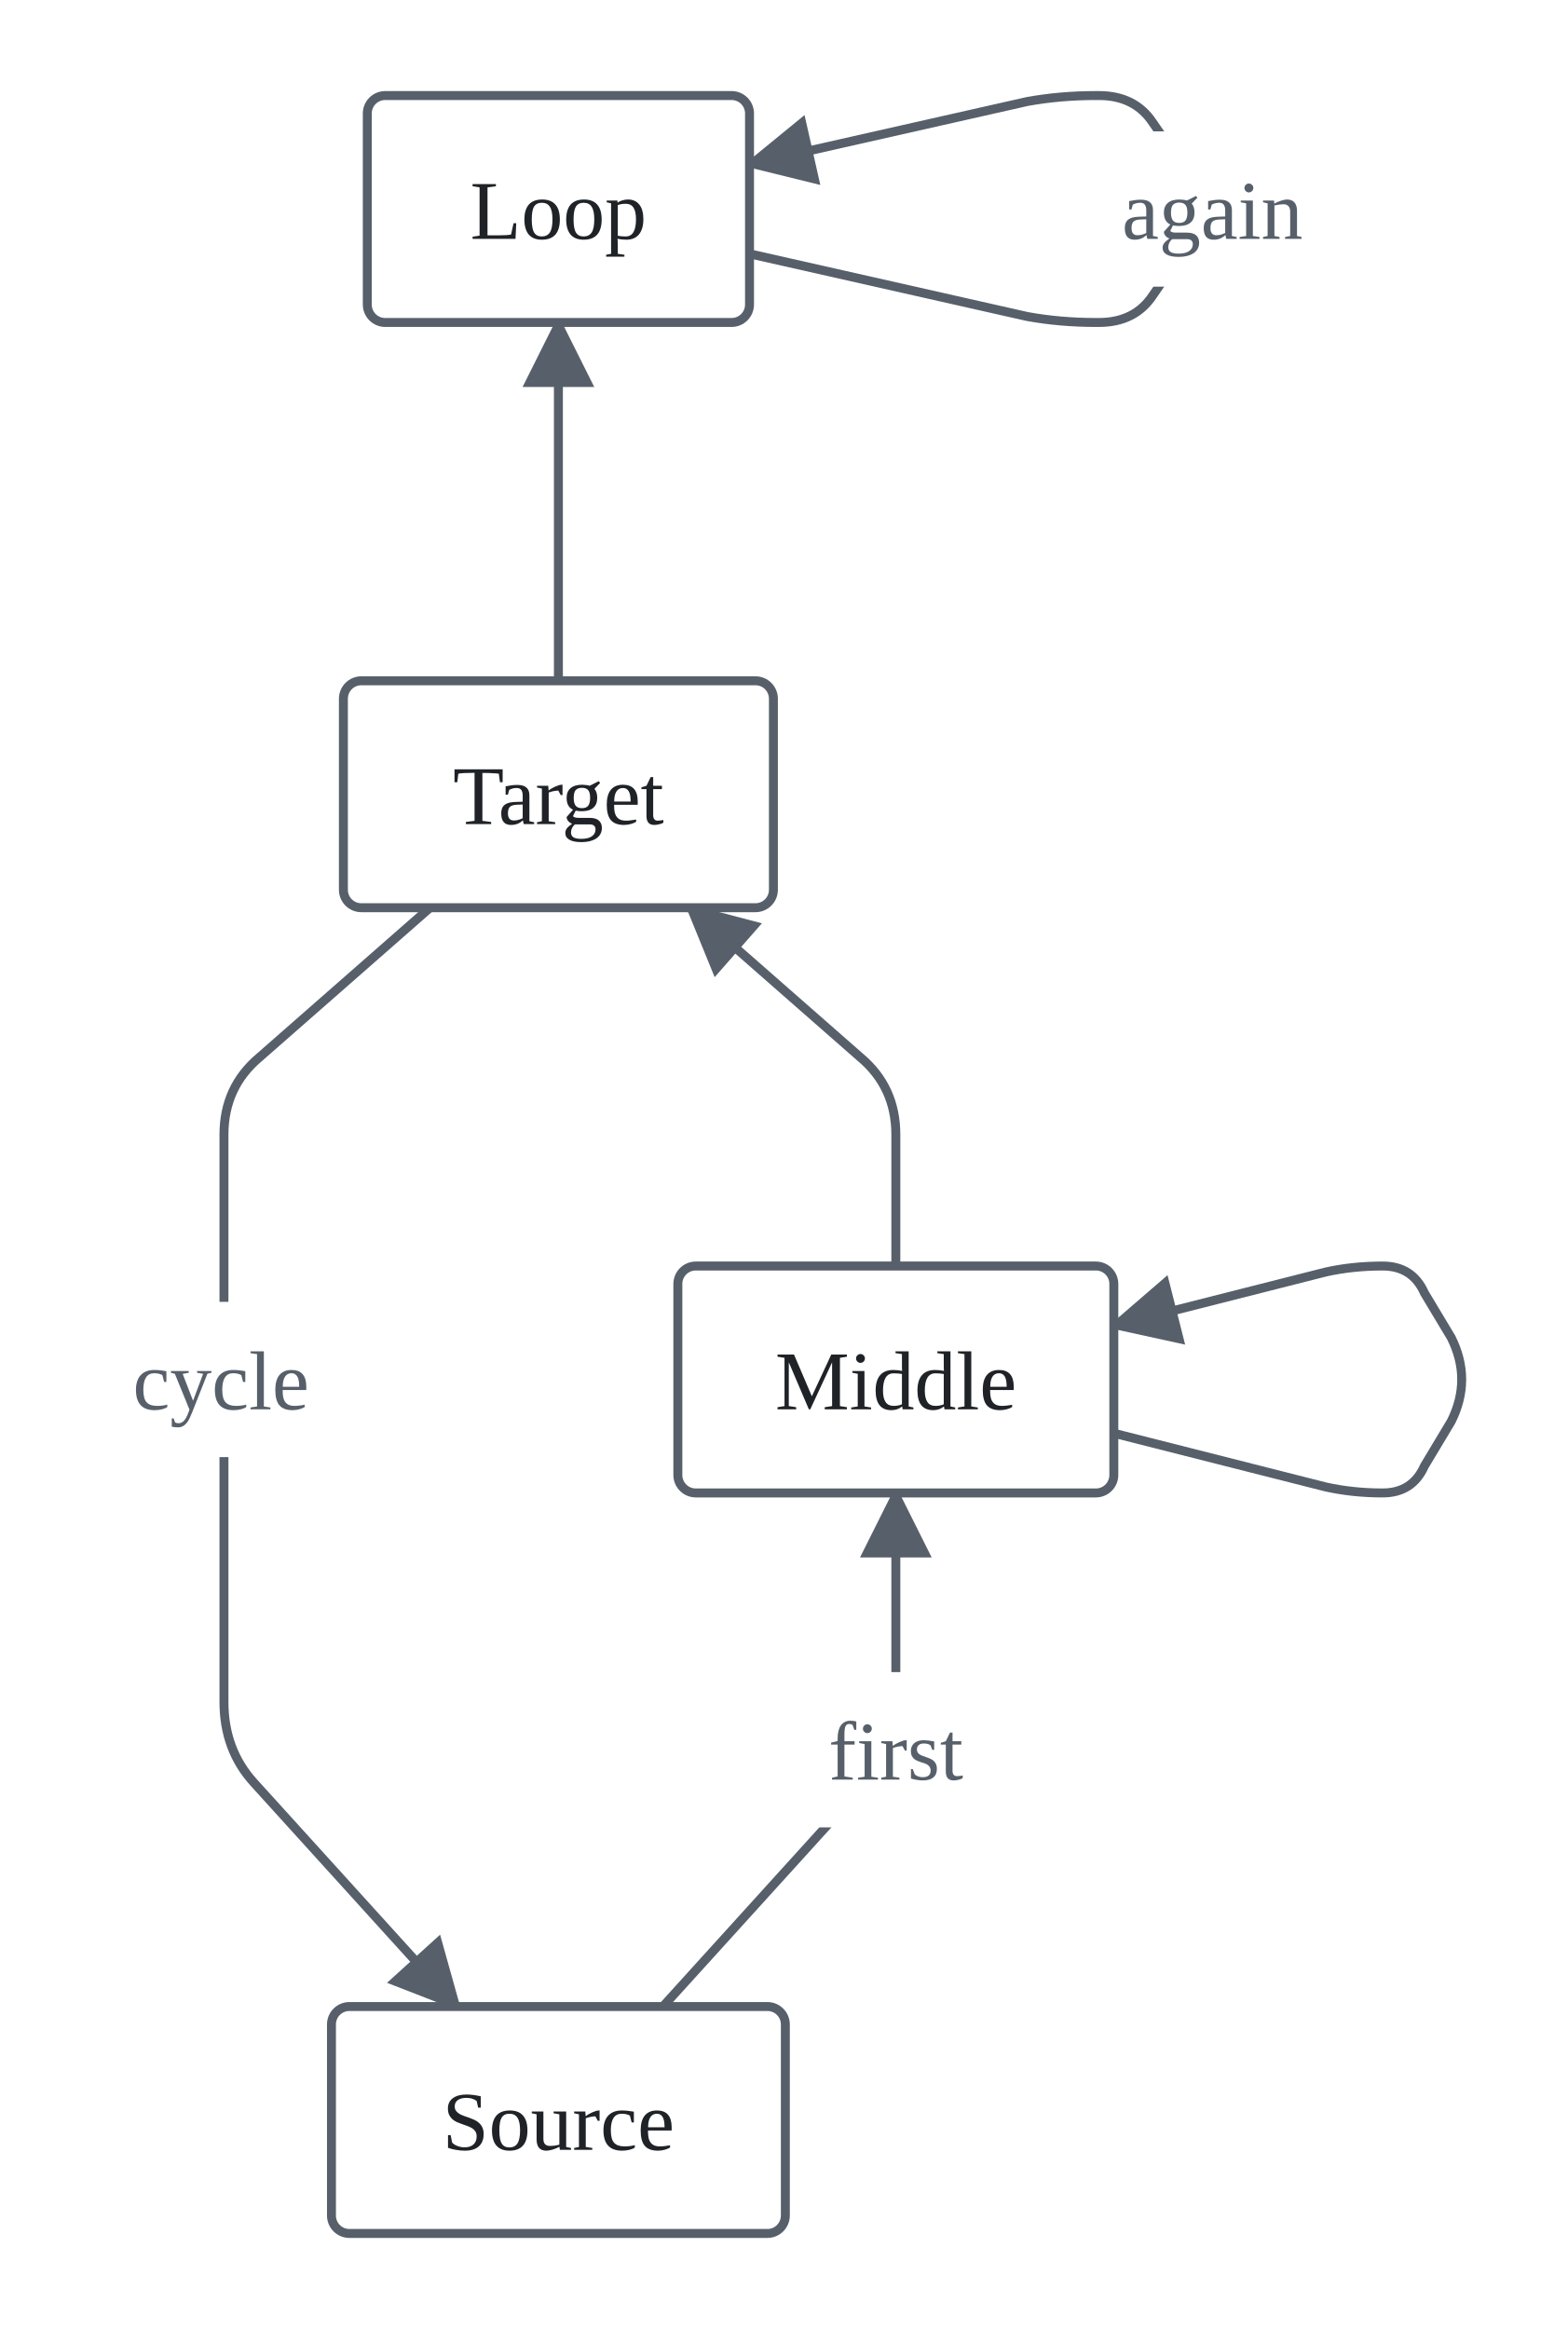
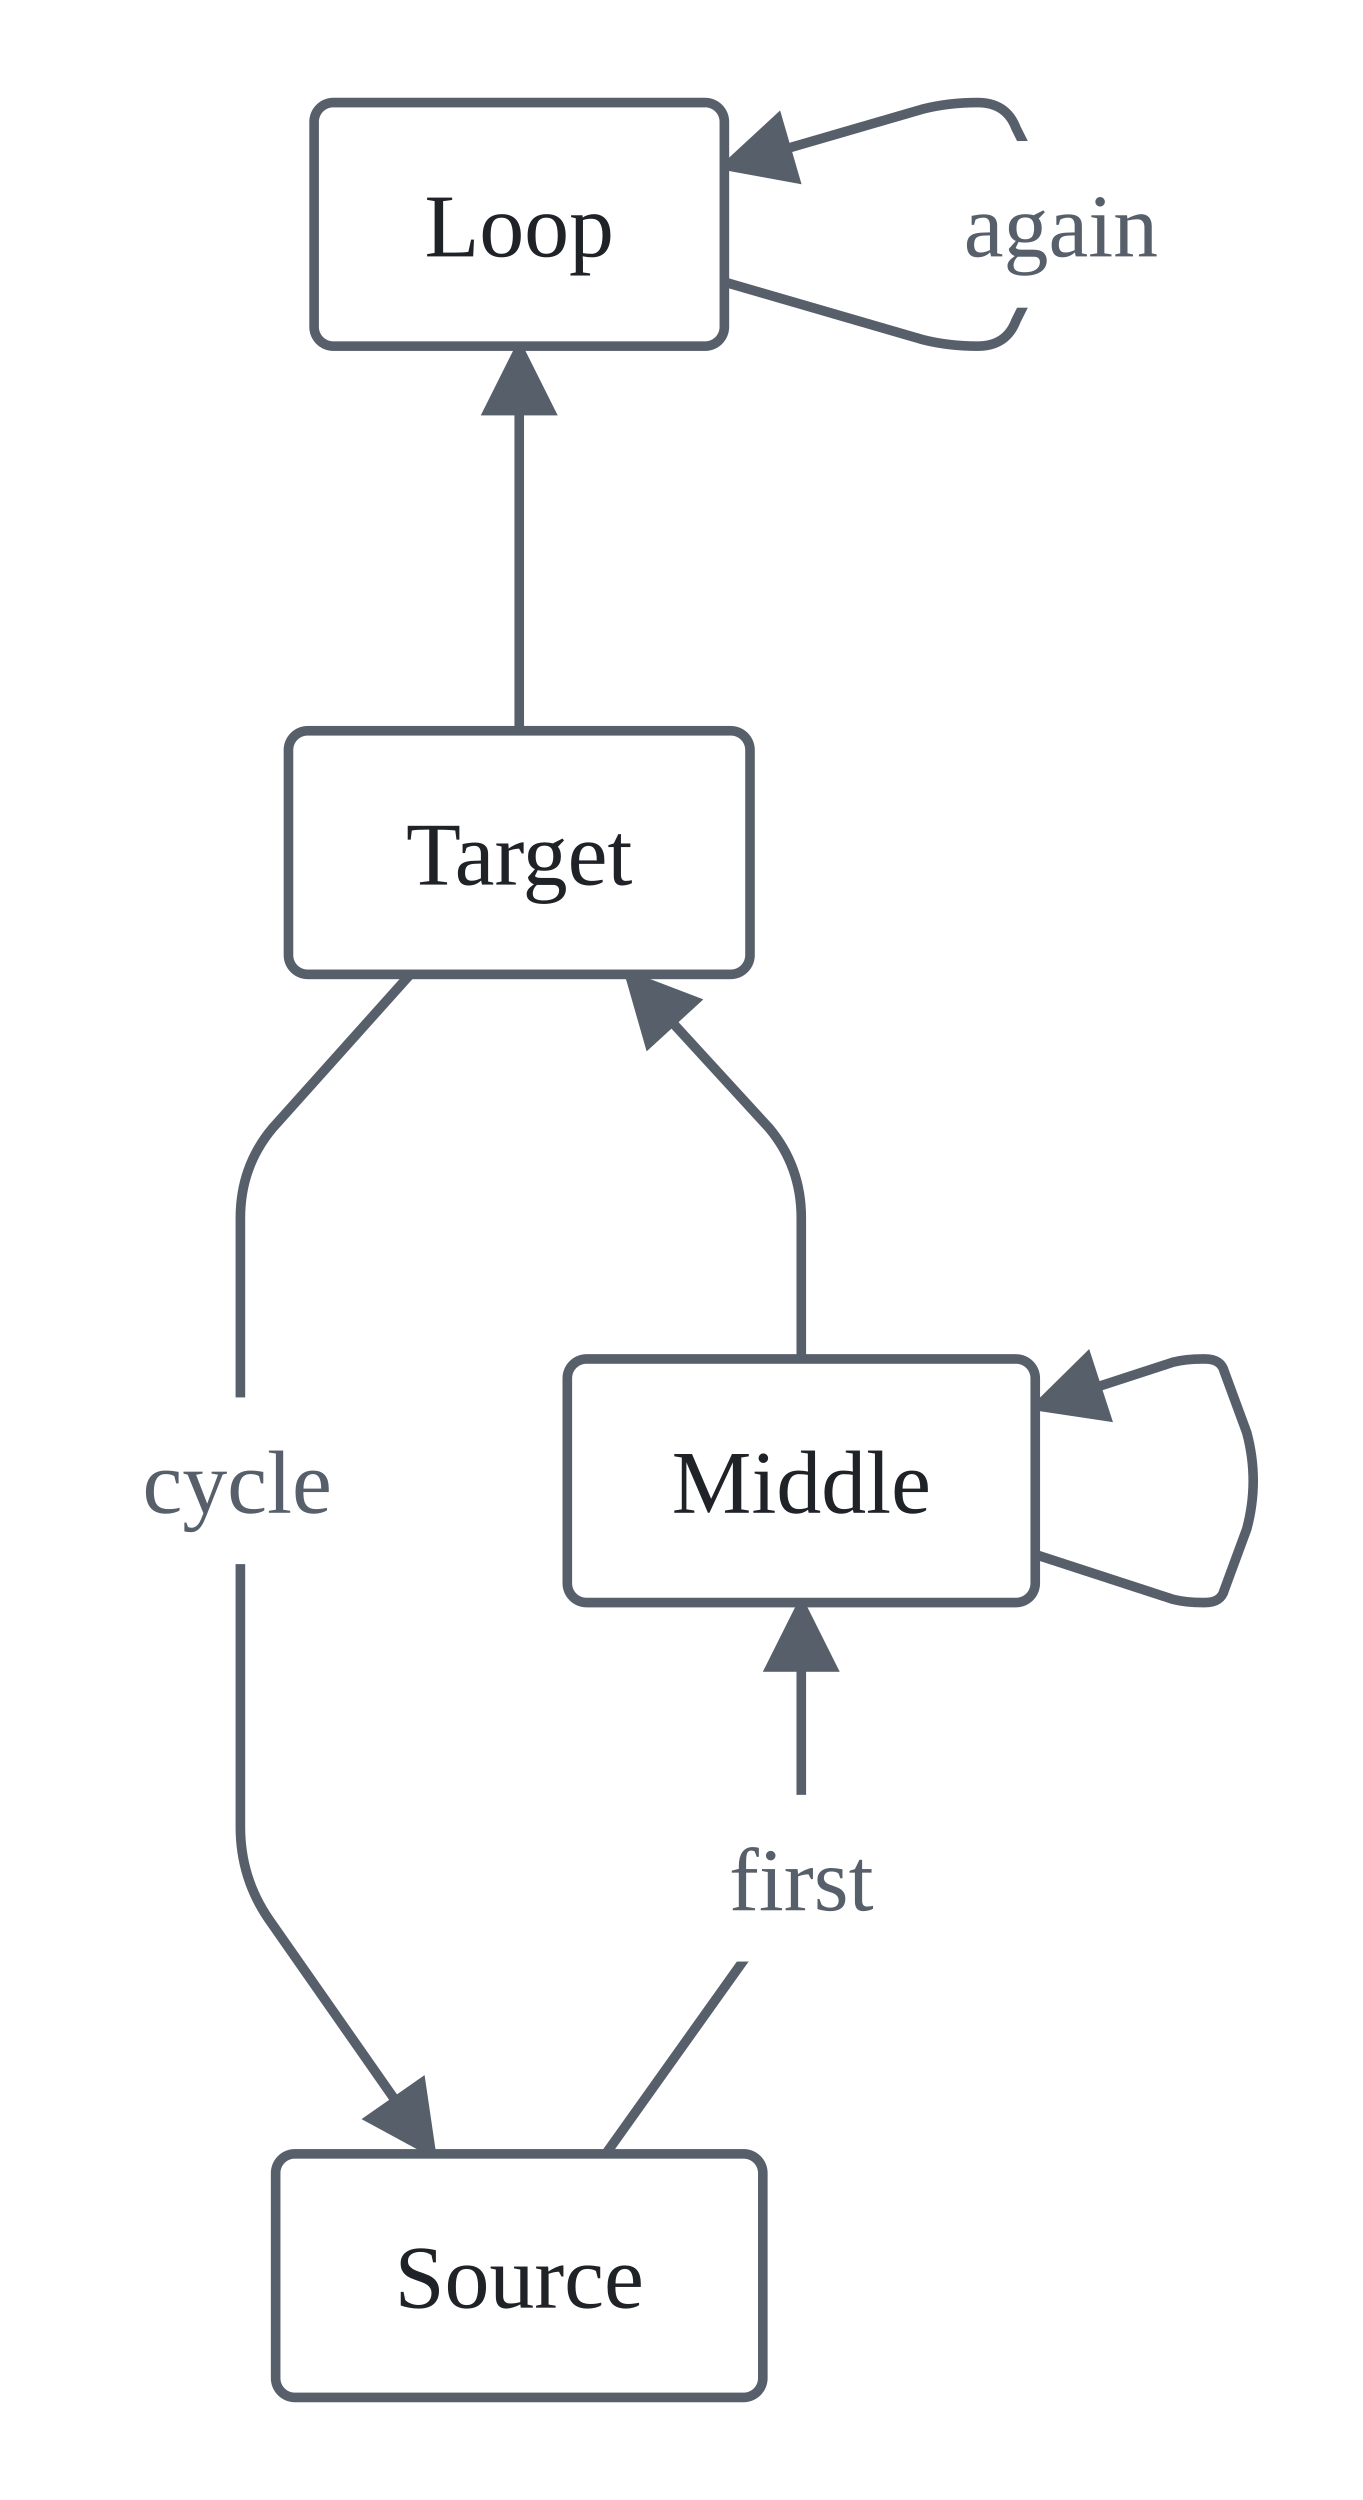
- <svg xmlns="http://www.w3.org/2000/svg" viewBox="0 0 262.5 390" role="img" aria-labelledby="vd-title vd-desc" class="vd-diagram" style="font-family:var(--vd-font,system-ui,sans-serif);font-size:14px">
+ <svg xmlns="http://www.w3.org/2000/svg" viewBox="0 0 212.5 390" role="img" aria-labelledby="vd-title vd-desc" class="vd-diagram" style="font-family:var(--vd-font,system-ui,sans-serif);font-size:14px">
  <defs>
    <marker id="vd-arrow" viewBox="0 0 10 10" refX="9" refY="5" markerWidth="8" markerHeight="8" orient="auto">
      <path d="M0 0L10 5L0 10z" style="fill:var(--vd-edge,#57606a)" />
    </marker>
  </defs>
  <g class="vd-edges" style="fill:none;stroke:var(--vd-edge,#57606a);stroke-width:1.5">
-     <path class="vd-edge" d="M111 336L145 298.5Q150 293 150 285L150 250" marker-end="url(#vd-arrow)" />
-     <path class="vd-edge" d="M150 212L150 190Q150 182 144 177L115.5 152" marker-end="url(#vd-arrow)" />
-     <path class="vd-edge" d="M72 152L43.5 177Q37.5 182 37.5 190L37.5 231L37.5 285Q37.5 293 42.5 298.5L76.5 336" marker-end="url(#vd-arrow)" />
-     <path class="vd-edge" d="M186.5 240L222 249Q226.5 250 231.5 250L231.5 250Q236.5 250 238.5 245.5L243 238Q246.5 231 243 224L238.5 216.5Q236.5 212 231.5 212L231.5 212Q226.5 212 222 213L186.5 222" marker-end="url(#vd-arrow)" />
-     <path class="vd-edge" d="M93.5 114L93.5 84L93.5 54" marker-end="url(#vd-arrow)" />
-     <path class="vd-edge" d="M125.5 42.5L172 53Q177.5 54 183.5 54L184 54Q190 54 193 49.5L198.5 41.5Q203 35 198.5 28.5L193 20.5Q190 16 184 16L183.5 16Q177.5 16 172 17L125.5 27.5" marker-end="url(#vd-arrow)" />
+     <path class="vd-edge" d="M94.5 336L120.5 299.5Q125 293 125 285L125 250" marker-end="url(#vd-arrow)" />
+     <path class="vd-edge" d="M125 212L125 190Q125 182 120 176L98 152" marker-end="url(#vd-arrow)" />
+     <path class="vd-edge" d="M64 152L42.5 176Q37.5 182 37.5 190L37.5 231L37.5 285Q37.5 293 42 299.5L67.5 336" marker-end="url(#vd-arrow)" />
+     <path class="vd-edge" d="M161.5 242.5L183 249.5Q185 250 187.5 250L188 250Q190.5 250 191 248L194.5 238.5Q196.5 231 194.5 223.5L191 214Q190.5 212 188 212L187.5 212Q185 212 183 212.5L161.5 219.5" marker-end="url(#vd-arrow)" />
+     <path class="vd-edge" d="M81 114L81 84L81 54" marker-end="url(#vd-arrow)" />
+     <path class="vd-edge" d="M113 44L144 53Q148 54 152.5 54L152.5 54Q157 54 158.5 50L162.5 42Q165.5 35 162.5 28L158.5 20Q157 16 152.5 16L152.5 16Q148 16 144 17L113 26" marker-end="url(#vd-arrow)" />
  </g>
  <g class="vd-nodes">
    <g class="vd-node">
-       <rect class="vd-node-shape" x="55.5" y="336" width="76" height="38" rx="3" style="fill:var(--vd-node-fill,#fff);stroke:var(--vd-node-stroke,#57606a);stroke-width:1.5" />
-       <text class="vd-label" x="93.5" y="360" text-anchor="middle" style="fill:var(--vd-text,#1f2328);stroke:none">
-         <tspan x="93.5" dy="0">Source</tspan>
+       <rect class="vd-node-shape" x="43" y="336" width="76" height="38" rx="3" style="fill:var(--vd-node-fill,#fff);stroke:var(--vd-node-stroke,#57606a);stroke-width:1.5" />
+       <text class="vd-label" x="81" y="360" text-anchor="middle" style="fill:var(--vd-text,#1f2328);stroke:none">
+         <tspan x="81" dy="0">Source</tspan>
      </text>
    </g>
    <g class="vd-node">
-       <rect class="vd-node-shape" x="113.5" y="212" width="73" height="38" rx="3" style="fill:var(--vd-node-fill,#fff);stroke:var(--vd-node-stroke,#57606a);stroke-width:1.5" />
-       <text class="vd-label" x="150" y="236" text-anchor="middle" style="fill:var(--vd-text,#1f2328);stroke:none">
-         <tspan x="150" dy="0">Middle</tspan>
+       <rect class="vd-node-shape" x="88.5" y="212" width="73" height="38" rx="3" style="fill:var(--vd-node-fill,#fff);stroke:var(--vd-node-stroke,#57606a);stroke-width:1.5" />
+       <text class="vd-label" x="125" y="236" text-anchor="middle" style="fill:var(--vd-text,#1f2328);stroke:none">
+         <tspan x="125" dy="0">Middle</tspan>
      </text>
    </g>
    <g class="vd-node">
-       <rect class="vd-node-shape" x="57.5" y="114" width="72" height="38" rx="3" style="fill:var(--vd-node-fill,#fff);stroke:var(--vd-node-stroke,#57606a);stroke-width:1.5" />
-       <text class="vd-label" x="93.5" y="138" text-anchor="middle" style="fill:var(--vd-text,#1f2328);stroke:none">
-         <tspan x="93.5" dy="0">Target</tspan>
+       <rect class="vd-node-shape" x="45" y="114" width="72" height="38" rx="3" style="fill:var(--vd-node-fill,#fff);stroke:var(--vd-node-stroke,#57606a);stroke-width:1.5" />
+       <text class="vd-label" x="81" y="138" text-anchor="middle" style="fill:var(--vd-text,#1f2328);stroke:none">
+         <tspan x="81" dy="0">Target</tspan>
      </text>
    </g>
    <g class="vd-node">
-       <rect class="vd-node-shape" x="61.5" y="16" width="64" height="38" rx="3" style="fill:var(--vd-node-fill,#fff);stroke:var(--vd-node-stroke,#57606a);stroke-width:1.5" />
-       <text class="vd-label" x="93.5" y="40" text-anchor="middle" style="fill:var(--vd-text,#1f2328);stroke:none">
-         <tspan x="93.5" dy="0">Loop</tspan>
+       <rect class="vd-node-shape" x="49" y="16" width="64" height="38" rx="3" style="fill:var(--vd-node-fill,#fff);stroke:var(--vd-node-stroke,#57606a);stroke-width:1.5" />
+       <text class="vd-label" x="81" y="40" text-anchor="middle" style="fill:var(--vd-text,#1f2328);stroke:none">
+         <tspan x="81" dy="0">Loop</tspan>
      </text>
    </g>
  </g>
  <g class="vd-edge-labels">
-     <rect class="vd-edge-label-bg" x="134" y="280" width="32.5" height="26" style="fill:var(--vd-bg,#fff);stroke:none" />
-     <text class="vd-edge-label" x="150" y="298" text-anchor="middle" style="fill:var(--vd-muted,#57606a);stroke:none">
-       <tspan x="150" dy="0">first</tspan>
+     <rect class="vd-edge-label-bg" x="109" y="280" width="32.5" height="26" style="fill:var(--vd-bg,#fff);stroke:none" />
+     <text class="vd-edge-label" x="125" y="298" text-anchor="middle" style="fill:var(--vd-muted,#57606a);stroke:none">
+       <tspan x="125" dy="0">first</tspan>
    </text>
    <rect class="vd-edge-label-bg" x="16" y="218" width="42.5" height="26" style="fill:var(--vd-bg,#fff);stroke:none" />
    <text class="vd-edge-label" x="37" y="236" text-anchor="middle" style="fill:var(--vd-muted,#57606a);stroke:none">
      <tspan x="37" dy="0">cycle</tspan>
    </text>
-     <rect class="vd-edge-label-bg" x="180.5" y="22" width="45" height="26" style="fill:var(--vd-bg,#fff);stroke:none" />
-     <text class="vd-edge-label" x="203" y="40" text-anchor="middle" style="fill:var(--vd-muted,#57606a);stroke:none">
-       <tspan x="203" dy="0">again</tspan>
+     <rect class="vd-edge-label-bg" x="143" y="22" width="45" height="26" style="fill:var(--vd-bg,#fff);stroke:none" />
+     <text class="vd-edge-label" x="165.5" y="40" text-anchor="middle" style="fill:var(--vd-muted,#57606a);stroke:none">
+       <tspan x="165.5" dy="0">again</tspan>
    </text>
  </g>
</svg>
